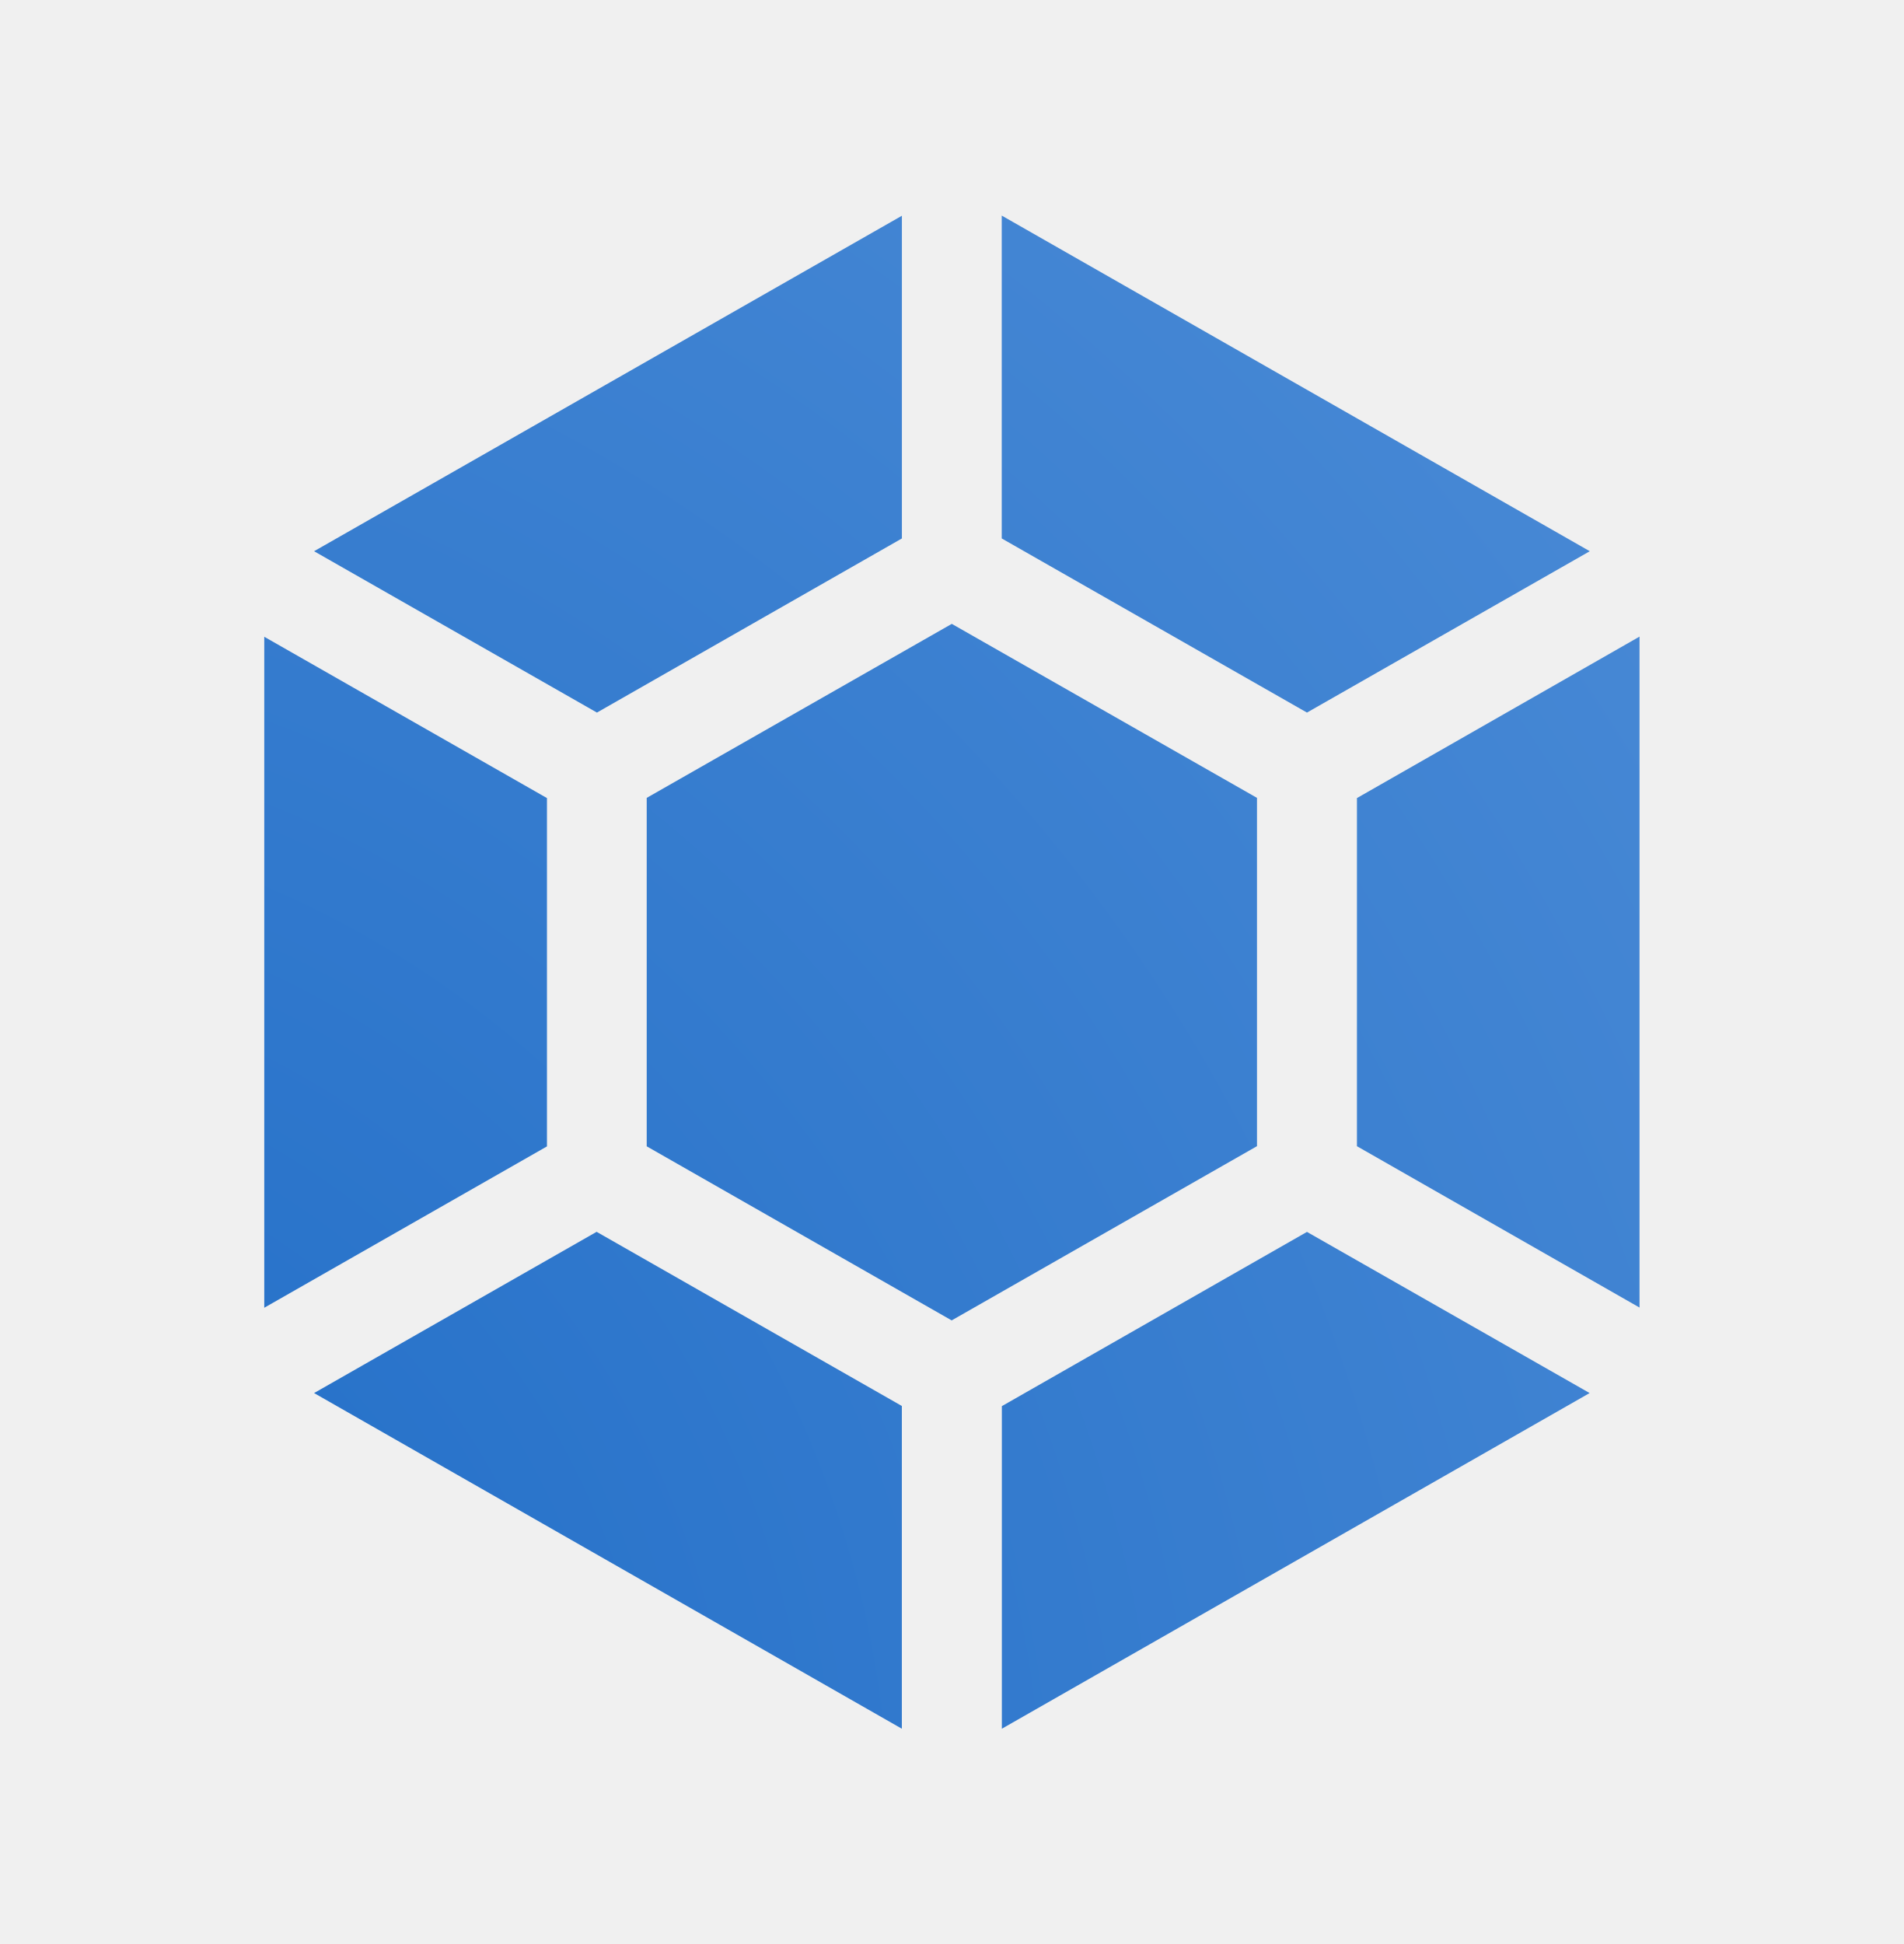
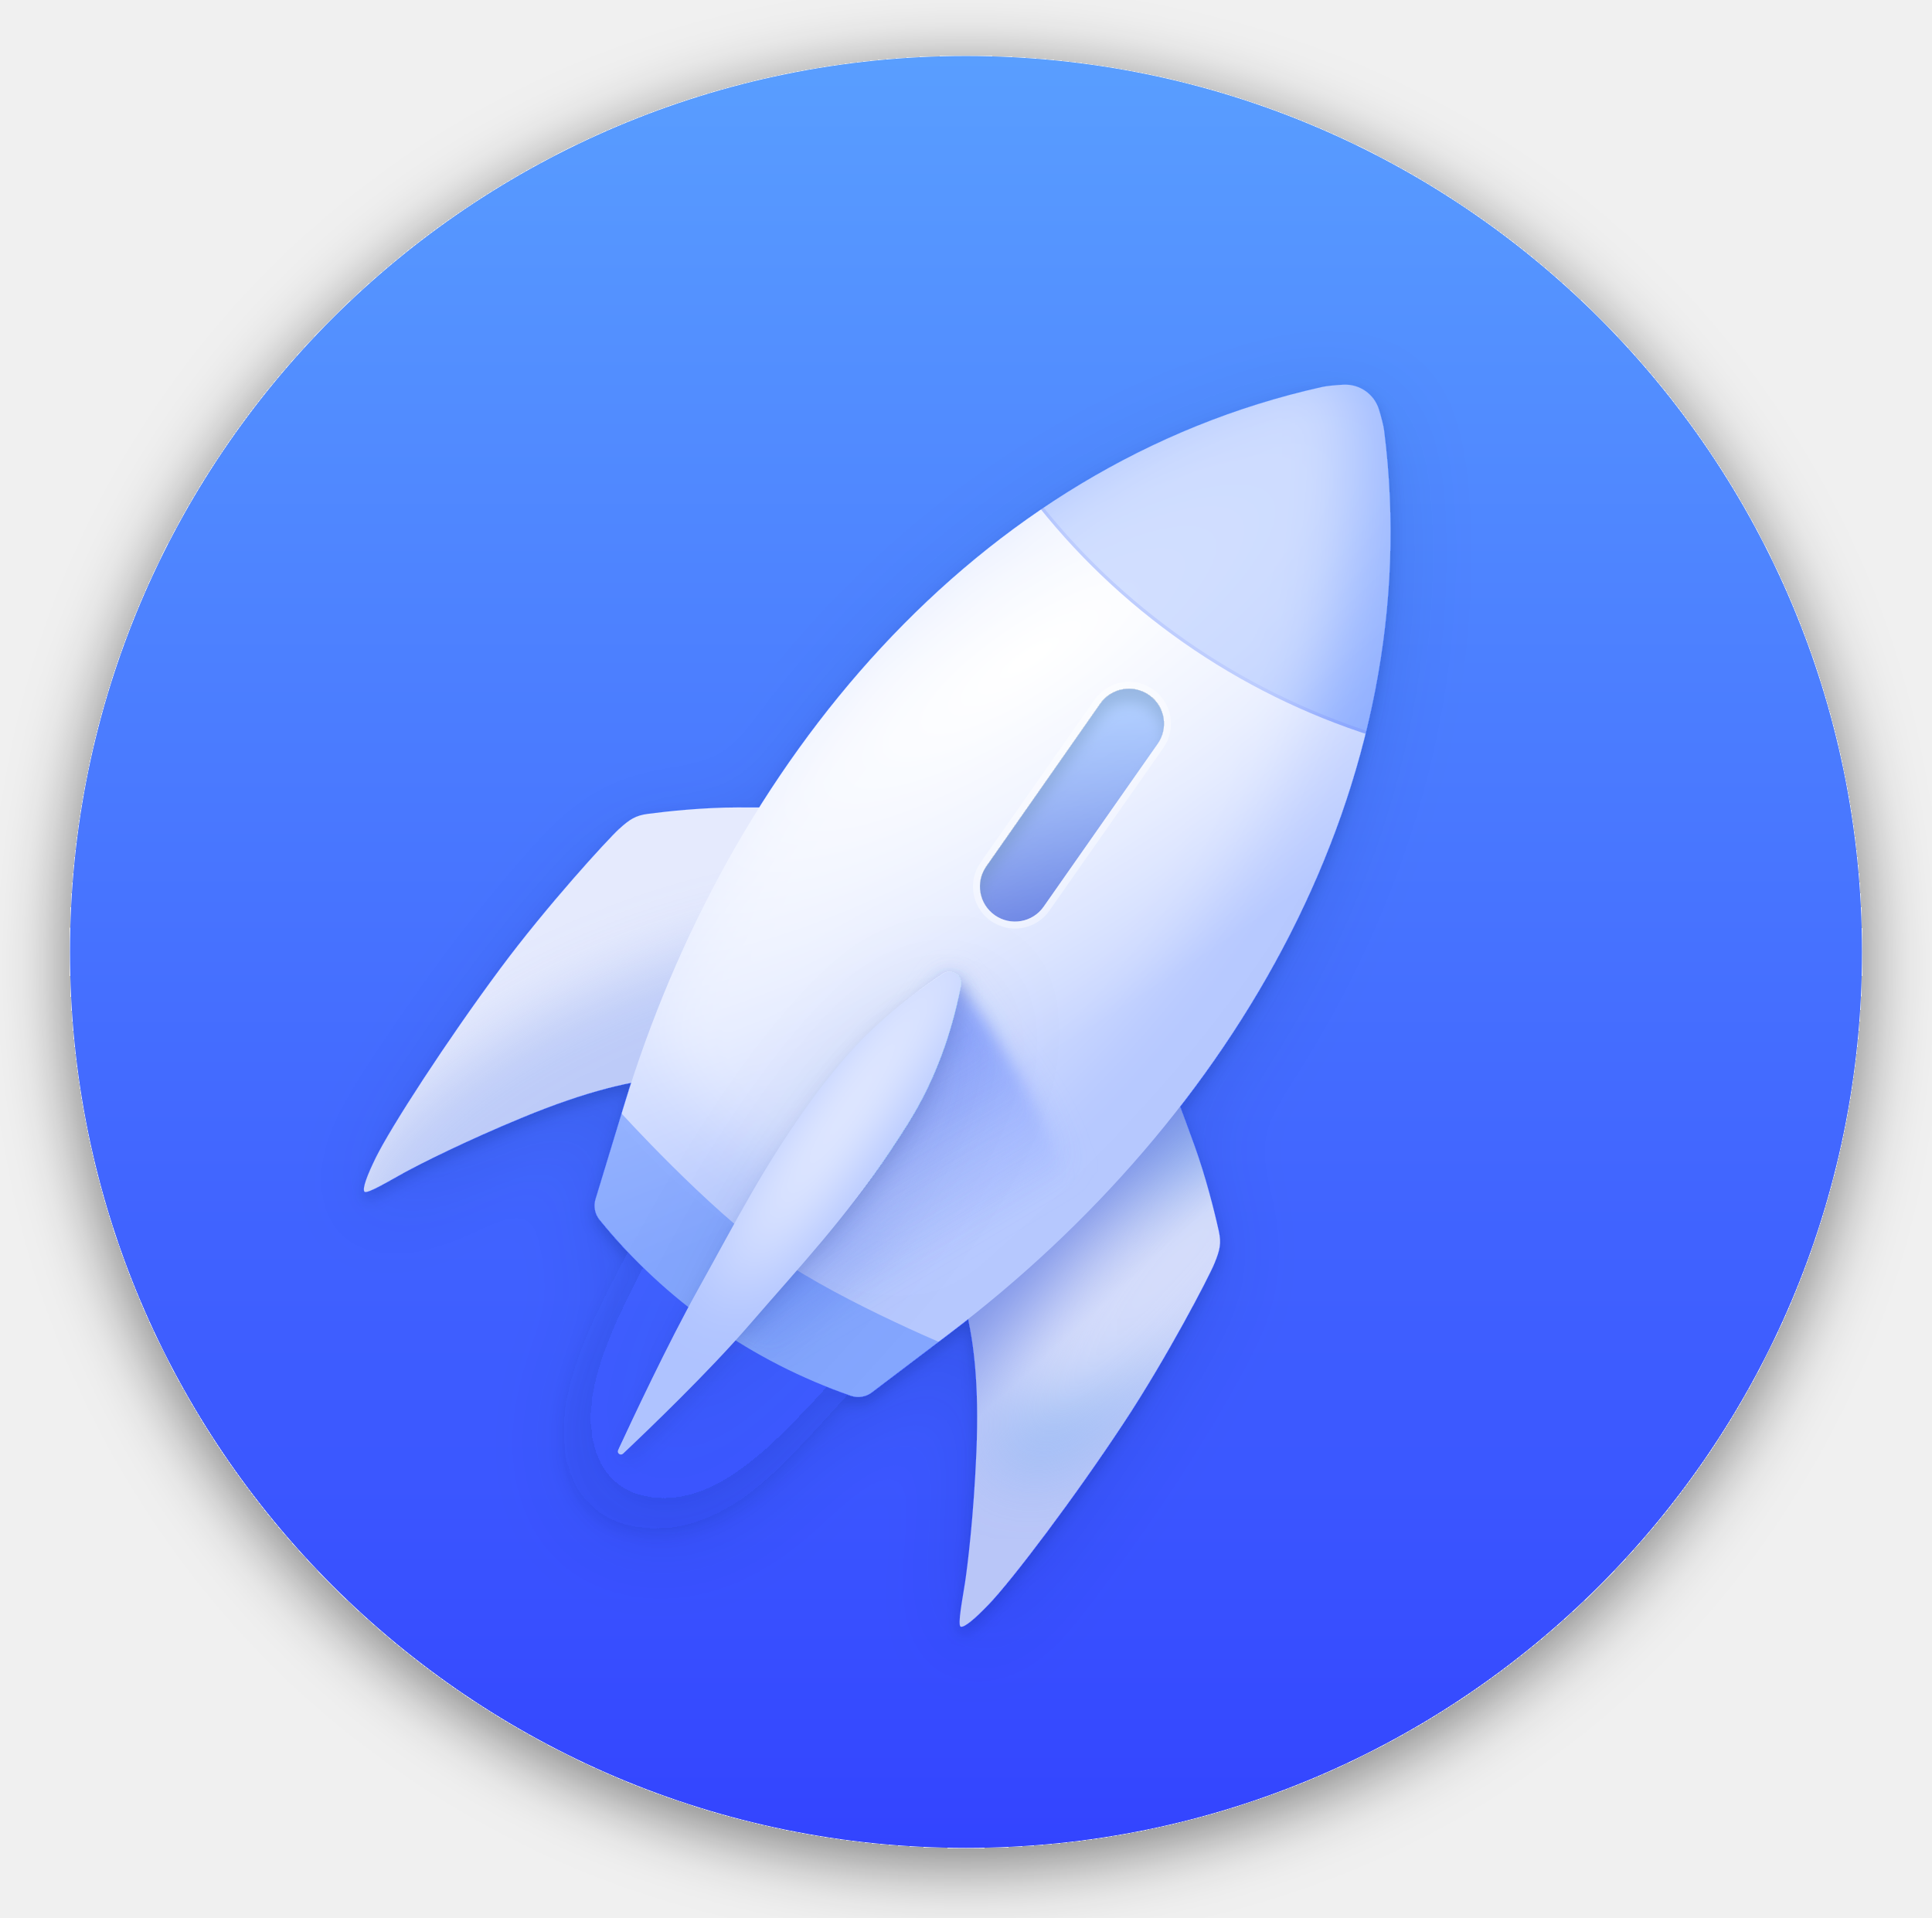
- <svg xmlns="http://www.w3.org/2000/svg" width="48" height="49" viewBox="0 0 48 49" fill="none">
-   <path d="M40.075 35.113L32.949 31.051L25.257 35.443V43.574L40.075 35.113ZM22.736 43.574V35.439L15.041 31.049L7.918 35.113L22.736 43.574ZM23.988 33.284L31.689 28.89V20.111L23.995 15.725L16.304 20.111V28.894L23.992 33.282L23.988 33.284ZM6.662 16.052V32.963L13.789 28.896V20.116L6.66 16.049L6.662 16.052ZM38.204 17.834L34.209 20.116V28.891L41.333 32.958V16.046L38.204 17.834ZM7.918 13.894L15.049 17.961L22.737 13.572V5.438L7.918 13.894ZM32.949 17.961L40.079 13.894L25.254 5.434V13.572L32.949 17.961Z" fill="url(#paint0_angular_4715_17889)" />
+ <svg xmlns="http://www.w3.org/2000/svg" width="552" height="548" viewBox="0 0 552 548" fill="none">
+   <g filter="url(#filter0_d_3376_337591)">
+     <circle cx="276" cy="272" r="256" fill="url(#paint0_linear_3376_337591)" />
+   </g>
+   <g filter="url(#filter1_dd_3376_337591)">
+     <mask id="mask0_3376_337591" style="mask-type:alpha" maskUnits="userSpaceOnUse" x="103" y="230" width="139" height="111">
+       <path d="M149.337 319.267C132.731 326.12 120.202 332.493 115.667 334.949C112.04 336.913 104.797 341.32 104.137 340.483C103.476 339.647 104.882 335.853 107.366 330.799C111.674 322.036 127.612 297.409 142.88 276.836C156.354 258.681 173.681 239.799 176.817 236.928C179.954 234.056 181.623 233.018 185.051 232.558C190.499 231.827 200.996 230.714 210.68 230.712C220.77 230.711 227.284 230.711 241.121 231.634L229.971 307.367C215.802 305.891 203.252 306.928 191.959 307.777C180.667 308.626 167.55 311.75 149.337 319.267Z" fill="white" />
+     </mask>
+     <g mask="url(#mask0_3376_337591)">
+       <ellipse cx="169.3" cy="310.746" rx="204.947" ry="82.291" transform="rotate(-18.1205 169.3 310.746)" fill="#E5EAFD" />
+       <g filter="url(#filter2_f_3376_337591)">
+         <ellipse cx="184.723" cy="316.601" rx="94.004" ry="36.965" transform="rotate(-24.4104 184.723 316.601)" fill="url(#paint1_radial_3376_337591)" />
+       </g>
+     </g>
+     <mask id="mask1_3376_337591" style="mask-type:alpha" maskUnits="userSpaceOnUse" x="262" y="298" width="87" height="167">
+       <path d="M278.97 415.048C278.209 432.997 276.506 446.95 275.749 452.051C275.144 456.132 273.48 464.445 274.492 464.779C275.504 465.114 278.588 462.496 282.488 458.432C289.249 451.387 306.94 427.987 321.05 406.603C333.502 387.732 345.319 364.993 346.944 361.064C348.57 357.134 348.974 355.211 348.234 351.832C347.058 346.463 344.514 336.218 341.203 327.117C337.754 317.636 335.525 311.514 329.926 298.827L262.574 335.207C268.806 348.017 272.125 360.165 275.189 371.067C278.253 381.969 279.804 395.363 278.97 415.048Z" fill="white" />
+     </mask>
+     <g mask="url(#mask1_3376_337591)">
+       <ellipse cx="144.581" cy="54.969" rx="144.581" ry="54.969" transform="matrix(0.594985 -0.803737 -0.803737 -0.594985 292.643 516.852)" fill="url(#paint2_linear_3376_337591)" />
+       <g filter="url(#filter3_f_3376_337591)">
+         <ellipse cx="85.052" cy="21.343" rx="85.052" ry="21.343" transform="matrix(0.630517 -0.776176 -0.776176 -0.630517 303.588 433.395)" fill="url(#paint3_radial_3376_337591)" />
+       </g>
+     </g>
+     <mask id="mask2_3376_337591" style="mask-type:alpha" maskUnits="userSpaceOnUse" x="169" y="109" width="229" height="291">
+       <path d="M377.704 110.584C379.164 110.258 381.471 110.053 383.786 109.922C388.439 109.661 392.651 112.605 393.998 117.067C394.668 119.287 395.262 121.526 395.451 123.01C408.305 224.134 352.472 319.472 271.239 381.054L249.067 397.863C247.372 399.148 245.148 399.503 243.137 398.809C214.965 389.091 190.066 371.648 171.298 348.499C169.969 346.859 169.54 344.665 170.154 342.646L178.341 315.752C207.996 218.323 278.304 132.754 377.704 110.584Z" fill="url(#paint4_linear_3376_337591)" />
+     </mask>
+     <g mask="url(#mask2_3376_337591)">
+       <ellipse cx="286.152" cy="253.788" rx="252.529" ry="181.09" transform="rotate(-10 286.152 253.788)" fill="url(#paint5_radial_3376_337591)" />
+       <path d="M177.15 317.68C177.15 317.68 202.141 345.313 221.505 358.872C240.868 372.431 275.382 386.462 275.382 386.462L254.748 415.932L156.516 347.149L177.15 317.68Z" fill="#3B73FF" fill-opacity="0.4" />
+       <path d="M294.937 141.665L349.911 63.553C350.101 63.749 350.358 64.014 350.678 64.342C351.427 65.108 352.518 66.218 353.887 67.592C356.625 70.341 360.478 74.146 364.937 78.376C373.849 86.831 385.2 96.997 394.912 103.797C404.623 110.598 417.877 117.659 428.688 123.015C434.097 125.694 438.9 127.949 442.35 129.535C444.076 130.328 445.463 130.953 446.42 131.38C446.819 131.559 447.143 131.703 447.386 131.81L392.414 209.918C353.813 197.685 319.579 173.795 294.937 141.665Z" fill="#3B73FF" fill-opacity="0.4" stroke="#88A4FD" stroke-width="0.922" />
+       <g filter="url(#filter4_i_3376_337591)">
+         <path d="M314.372 201.07C317.539 196.546 323.775 195.447 328.299 198.615C332.823 201.782 333.922 208.018 330.755 212.542L298.187 259.054C295.019 263.578 288.783 264.678 284.259 261.51C279.735 258.342 278.636 252.107 281.804 247.582L314.372 201.07Z" fill="url(#paint6_linear_3376_337591)" />
+       </g>
+       <path d="M328.873 197.796C323.896 194.311 317.037 195.52 313.553 200.497L280.984 247.009C277.5 251.985 278.709 258.844 283.686 262.329C288.662 265.813 295.521 264.604 299.006 259.628L331.574 213.116C335.058 208.139 333.849 201.28 328.873 197.796Z" stroke="white" stroke-opacity="0.4" stroke-width="2" />
+       <g style="mix-blend-mode:color-dodge" filter="url(#filter5_f_3376_337591)">
+         <path d="M371.558 103.444C372.52 103.204 373.9 103.013 375.385 102.864C380.221 102.378 384.684 105.497 385.88 110.209C386.248 111.655 386.54 113.018 386.639 114.005C387.311 120.639 387.515 127.747 387.354 135.12C385.569 217.072 333.444 287.296 273.159 342.839L264.833 350.51C261.745 353.355 257.282 354.137 253.411 352.512C230.11 342.733 209.588 327.344 193.672 307.716L188.45 301.276C185.308 297.401 184.679 292.064 186.833 287.565L189.003 283.034C226.902 203.885 283.43 127.444 368.091 104.351C369.257 104.034 370.413 103.731 371.558 103.444Z" fill="url(#paint7_linear_3376_337591)" fill-opacity="0.5" />
+       </g>
+       <g style="mix-blend-mode:multiply" opacity="0.6" filter="url(#filter6_f_3376_337591)">
+         <path d="M271.218 278.305L204.571 372.896L255.539 417.336L316.816 350.652C312.128 341.675 300.887 319.247 292.522 307.39C284.157 295.532 276.344 283.283 271.218 278.305Z" fill="url(#paint8_linear_3376_337591)" />
+       </g>
+       <g style="mix-blend-mode:multiply" opacity="0.6" filter="url(#filter7_f_3376_337591)">
+         <path d="M271.218 278.305L204.571 372.896L255.539 417.336L311.39 356.02C307.309 343.995 298.381 320.191 291.096 307.641C283.352 294.302 276.344 283.283 271.218 278.305Z" fill="url(#paint9_linear_3376_337591)" />
+       </g>
+     </g>
+     <g filter="url(#filter8_dd_3376_337591)">
+       <path d="M239.692 305.471C247.811 295.056 257.701 286.18 268.63 278.768L269.405 278.243C271.854 276.582 275.089 278.709 274.534 281.615C271.861 295.625 266.9 309.135 259.29 321.198C257.488 324.055 255.674 326.864 254.025 329.304C240.729 348.977 230.319 357.968 214.78 375.922C203.365 389.111 185.989 406.986 178.436 414.676C177.711 415.415 176.539 414.594 176.985 413.66C181.628 403.932 192.483 381.491 200.972 366.253C212.528 345.511 218.928 333.712 232.867 314.489C234.876 311.718 237.277 308.569 239.692 305.471Z" fill="url(#paint10_radial_3376_337591)" />
+     </g>
+     <mask id="mask3_3376_337591" style="mask-type:alpha" maskUnits="userSpaceOnUse" x="176" y="277" width="99" height="139">
+       <path d="M239.885 304.075C247.824 294.507 257.352 286.42 267.641 279.441L269.406 278.245C271.855 276.584 275.09 278.711 274.535 281.618C271.862 295.628 266.901 309.137 259.291 321.2C257.489 324.057 255.675 326.866 254.026 329.306C240.73 348.979 229.488 360.766 213.949 378.72C202.381 392.086 185.19 408.587 178.03 415.345C177.299 416.035 176.185 415.234 176.606 414.321C180.718 405.413 190.789 383.953 199.386 368.523C210.942 347.78 218.174 333.185 232.113 313.962C234.337 310.895 237.114 307.415 239.885 304.075Z" fill="url(#paint11_radial_3376_337591)" />
+     </mask>
+     <g mask="url(#mask3_3376_337591)">
+       <ellipse cx="119.708" cy="105.081" rx="119.708" ry="105.081" transform="matrix(0.952988 -0.303009 0.0412052 0.999151 118.924 274.242)" fill="#AFC3FF" />
+       <g filter="url(#filter9_f_3376_337591)">
+         <ellipse cx="243.209" cy="315.66" rx="69.304" ry="10.108" transform="rotate(-55 243.209 315.66)" fill="url(#paint12_radial_3376_337591)" fill-opacity="0.8" />
+       </g>
+     </g>
+   </g>
  <defs>
-     <radialGradient id="paint0_angular_4715_17889" cx="0" cy="0" r="1" gradientUnits="userSpaceOnUse" gradientTransform="translate(-0.0660923 43.5735) rotate(-42.6537) scale(56.2897 62.0611)">
-       <stop stop-color="#206DC7" />
-       <stop offset="1" stop-color="#4B8BD6" />
+     <filter id="filter0_d_3376_337591" x="0" y="0" width="552" height="552" filterUnits="userSpaceOnUse" color-interpolation-filters="sRGB">
+       <feFlood flood-opacity="0" result="BackgroundImageFix" />
+       <feColorMatrix in="SourceAlpha" type="matrix" values="0 0 0 0 0 0 0 0 0 0 0 0 0 0 0 0 0 0 127 0" result="hardAlpha" />
+       <feOffset dy="4" />
+       <feGaussianBlur stdDeviation="10" />
+       <feComposite in2="hardAlpha" operator="out" />
+       <feColorMatrix type="matrix" values="0 0 0 0 0 0 0 0 0 0 0 0 0 0 0 0 0 0 0.5 0" />
+       <feBlend mode="normal" in2="BackgroundImageFix" result="effect1_dropShadow_3376_337591" />
+       <feBlend mode="normal" in="SourceGraphic" in2="effect1_dropShadow_3376_337591" result="shape" />
+     </filter>
+     <filter id="filter1_dd_3376_337591" x="58" y="25" width="454.971" height="488.949" filterUnits="userSpaceOnUse" color-interpolation-filters="sRGB">
+       <feFlood flood-opacity="0" result="BackgroundImageFix" />
+       <feColorMatrix in="SourceAlpha" type="matrix" values="0 0 0 0 0 0 0 0 0 0 0 0 0 0 0 0 0 0 127 0" result="hardAlpha" />
+       <feOffset dy="2" />
+       <feGaussianBlur stdDeviation="2" />
+       <feComposite in2="hardAlpha" operator="out" />
+       <feColorMatrix type="matrix" values="0 0 0 0 0 0 0 0 0 0.114 0 0 0 0 0.424 0 0 0 0.2 0" />
+       <feBlend mode="normal" in2="BackgroundImageFix" result="effect1_dropShadow_3376_337591" />
+       <feColorMatrix in="SourceAlpha" type="matrix" values="0 0 0 0 0 0 0 0 0 0 0 0 0 0 0 0 0 0 127 0" result="hardAlpha" />
+       <feOffset dy="6" />
+       <feGaussianBlur stdDeviation="12" />
+       <feComposite in2="hardAlpha" operator="out" />
+       <feColorMatrix type="matrix" values="0 0 0 0 0 0 0 0 0 0.114 0 0 0 0 0.424 0 0 0 0.12 0" />
+       <feBlend mode="normal" in2="effect1_dropShadow_3376_337591" result="effect2_dropShadow_3376_337591" />
+       <feBlend mode="normal" in="SourceGraphic" in2="effect2_dropShadow_3376_337591" result="shape" />
+     </filter>
+     <filter id="filter2_f_3376_337591" x="79.307" y="246.746" width="210.834" height="139.707" filterUnits="userSpaceOnUse" color-interpolation-filters="sRGB">
+       <feFlood flood-opacity="0" result="BackgroundImageFix" />
+       <feBlend mode="normal" in="SourceGraphic" in2="BackgroundImageFix" result="shape" />
+       <feGaussianBlur stdDeviation="9.225" result="effect1_foregroundBlur_3376_337591" />
+     </filter>
+     <filter id="filter3_f_3376_337591" x="266.057" y="268.086" width="149.183" height="171.672" filterUnits="userSpaceOnUse" color-interpolation-filters="sRGB">
+       <feFlood flood-opacity="0" result="BackgroundImageFix" />
+       <feBlend mode="normal" in="SourceGraphic" in2="BackgroundImageFix" result="shape" />
+       <feGaussianBlur stdDeviation="9.225" result="effect1_foregroundBlur_3376_337591" />
+     </filter>
+     <filter id="filter4_i_3376_337591" x="277.994" y="194.805" width="56.57" height="74.516" filterUnits="userSpaceOnUse" color-interpolation-filters="sRGB">
+       <feFlood flood-opacity="0" result="BackgroundImageFix" />
+       <feBlend mode="normal" in="SourceGraphic" in2="BackgroundImageFix" result="shape" />
+       <feColorMatrix in="SourceAlpha" type="matrix" values="0 0 0 0 0 0 0 0 0 0 0 0 0 0 0 0 0 0 127 0" result="hardAlpha" />
+       <feOffset dy="4" />
+       <feGaussianBlur stdDeviation="2" />
+       <feComposite in2="hardAlpha" operator="arithmetic" k2="-1" k3="1" />
+       <feColorMatrix type="matrix" values="0 0 0 0 0 0 0 0 0 0.243 0 0 0 0 0.494 0 0 0 0.4 0" />
+       <feBlend mode="normal" in2="shape" result="effect1_innerShadow_3376_337591" />
+     </filter>
+     <filter id="filter5_f_3376_337591" x="167.117" y="84.363" width="238.738" height="287.433" filterUnits="userSpaceOnUse" color-interpolation-filters="sRGB">
+       <feFlood flood-opacity="0" result="BackgroundImageFix" />
+       <feBlend mode="normal" in="SourceGraphic" in2="BackgroundImageFix" result="shape" />
+       <feGaussianBlur stdDeviation="9.225" result="effect1_foregroundBlur_3376_337591" />
+     </filter>
+     <filter id="filter6_f_3376_337591" x="197.191" y="270.925" width="127.005" height="153.791" filterUnits="userSpaceOnUse" color-interpolation-filters="sRGB">
+       <feFlood flood-opacity="0" result="BackgroundImageFix" />
+       <feBlend mode="normal" in="SourceGraphic" in2="BackgroundImageFix" result="shape" />
+       <feGaussianBlur stdDeviation="3.69" result="effect1_foregroundBlur_3376_337591" />
+     </filter>
+     <filter id="filter7_f_3376_337591" x="200.88" y="274.615" width="114.2" height="146.411" filterUnits="userSpaceOnUse" color-interpolation-filters="sRGB">
+       <feFlood flood-opacity="0" result="BackgroundImageFix" />
+       <feBlend mode="normal" in="SourceGraphic" in2="BackgroundImageFix" result="shape" />
+       <feGaussianBlur stdDeviation="1.845" result="effect1_foregroundBlur_3376_337591" />
+     </filter>
+     <filter id="filter8_dd_3376_337591" x="151.058" y="253.676" width="156.748" height="196.338" filterUnits="userSpaceOnUse" color-interpolation-filters="sRGB">
+       <feFlood flood-opacity="0" result="BackgroundImageFix" />
+       <feColorMatrix in="SourceAlpha" type="matrix" values="0 0 0 0 0 0 0 0 0 0 0 0 0 0 0 0 0 0 127 0" result="hardAlpha" />
+       <feOffset dx="0.922" dy="1.845" />
+       <feGaussianBlur stdDeviation="2.767" />
+       <feComposite in2="hardAlpha" operator="out" />
+       <feColorMatrix type="matrix" values="0 0 0 0 0.043 0 0 0 0 0.141 0 0 0 0 0.427 0 0 0 0.16 0" />
+       <feBlend mode="normal" in2="BackgroundImageFix" result="effect1_dropShadow_3376_337591" />
+       <feColorMatrix in="SourceAlpha" type="matrix" values="0 0 0 0 0 0 0 0 0 0 0 0 0 0 0 0 0 0 127 0" result="hardAlpha" />
+       <feOffset dx="3.69" dy="5.535" />
+       <feGaussianBlur stdDeviation="14.759" />
+       <feComposite in2="hardAlpha" operator="out" />
+       <feColorMatrix type="matrix" values="0 0 0 0 0.044 0 0 0 0 0.14 0 0 0 0 0.428 0 0 0 0.12 0" />
+       <feBlend mode="normal" in2="effect1_dropShadow_3376_337591" result="effect2_dropShadow_3376_337591" />
+       <feBlend mode="normal" in="SourceGraphic" in2="effect2_dropShadow_3376_337591" result="shape" />
+     </filter>
+     <filter id="filter9_f_3376_337591" x="182.596" y="238.59" width="121.227" height="154.141" filterUnits="userSpaceOnUse" color-interpolation-filters="sRGB">
+       <feFlood flood-opacity="0" result="BackgroundImageFix" />
+       <feBlend mode="normal" in="SourceGraphic" in2="BackgroundImageFix" result="shape" />
+       <feGaussianBlur stdDeviation="10" result="effect1_foregroundBlur_3376_337591" />
+     </filter>
+     <linearGradient id="paint0_linear_3376_337591" x1="276" y1="16" x2="276" y2="528" gradientUnits="userSpaceOnUse">
+       <stop stop-color="#599EFF" />
+       <stop offset="1" stop-color="#3344FF" />
+     </linearGradient>
+     <radialGradient id="paint1_radial_3376_337591" cx="0" cy="0" r="1" gradientUnits="userSpaceOnUse" gradientTransform="translate(183.465 306.299) rotate(-92.1547) scale(71.1622 299.336)">
+       <stop offset="0.472" stop-color="#6184ED" stop-opacity="0.3" />
+       <stop offset="1" stop-color="white" stop-opacity="0" />
+     </radialGradient>
+     <linearGradient id="paint2_linear_3376_337591" x1="129.226" y1="51.301" x2="137.983" y2="94.51" gradientUnits="userSpaceOnUse">
+       <stop offset="0.356" stop-color="#B9C6F8" />
+       <stop offset="1" stop-color="#7A90E6" />
+     </linearGradient>
+     <radialGradient id="paint3_radial_3376_337591" cx="0" cy="0" r="1" gradientUnits="userSpaceOnUse" gradientTransform="translate(80.9893 17.7115) rotate(-108.905) scale(26.5213 100.982)">
+       <stop offset="0.647" stop-color="white" stop-opacity="0.4" />
+       <stop offset="0.943" stop-color="#61A5ED" stop-opacity="0.4" />
+     </radialGradient>
+     <linearGradient id="paint4_linear_3376_337591" x1="380.624" y1="125.299" x2="209.97" y2="369.019" gradientUnits="userSpaceOnUse">
+       <stop offset="0.63" stop-color="#F7FAFF" />
+       <stop offset="0.824" stop-color="#F0F5FF" />
+       <stop offset="1" stop-color="#D8E3FC" />
+     </linearGradient>
+     <radialGradient id="paint5_radial_3376_337591" cx="0" cy="0" r="1" gradientUnits="userSpaceOnUse" gradientTransform="translate(305.501 190.216) rotate(66.2357) scale(98.7555 366.13)">
+       <stop stop-color="white" />
+       <stop offset="1" stop-color="#B6C8FE" />
+     </radialGradient>
+     <linearGradient id="paint6_linear_3376_337591" x1="307.344" y1="202.469" x2="311.017" y2="266.211" gradientUnits="userSpaceOnUse">
+       <stop stop-color="#70A6FF" />
+       <stop offset="1" stop-color="#1A40D4" />
+     </linearGradient>
+     <linearGradient id="paint7_linear_3376_337591" x1="288.832" y1="236.339" x2="330.623" y2="310.395" gradientUnits="userSpaceOnUse">
+       <stop stop-color="white" stop-opacity="0.9" />
+       <stop offset="1" stop-color="white" stop-opacity="0.3" />
+     </linearGradient>
+     <linearGradient id="paint8_linear_3376_337591" x1="254.044" y1="308.782" x2="280.407" y2="352.66" gradientUnits="userSpaceOnUse">
+       <stop stop-color="#BBCCFF" />
+       <stop offset="1" stop-color="#BBCCFF" stop-opacity="0" />
+     </linearGradient>
+     <linearGradient id="paint9_linear_3376_337591" x1="254.044" y1="308.783" x2="280.407" y2="352.66" gradientUnits="userSpaceOnUse">
+       <stop stop-color="#ACC0FE" />
+       <stop offset="1" stop-color="#BBCCFF" stop-opacity="0" />
+     </linearGradient>
+     <radialGradient id="paint10_radial_3376_337591" cx="0" cy="0" r="1" gradientUnits="userSpaceOnUse" gradientTransform="translate(257.745 292.618) rotate(125) scale(117.218 17.182)">
+       <stop offset="0.163" stop-color="#F8FAFF" />
+       <stop offset="0.624" stop-color="#64D4CE" />
+       <stop offset="1" stop-color="#64D4CE" />
+     </radialGradient>
+     <radialGradient id="paint11_radial_3376_337591" cx="0" cy="0" r="1" gradientUnits="userSpaceOnUse" gradientTransform="translate(257.746 292.62) rotate(125) scale(117.218 17.182)">
+       <stop offset="0.163" stop-color="#F8FAFF" />
+       <stop offset="0.624" stop-color="#64D4CE" />
+       <stop offset="1" stop-color="#64D4CE" />
+     </radialGradient>
+     <radialGradient id="paint12_radial_3376_337591" cx="0" cy="0" r="1" gradientUnits="userSpaceOnUse" gradientTransform="translate(137.442 314.814) scale(115.879 16.9009)">
+       <stop stop-color="white" stop-opacity="0.3" />
+       <stop offset="0.659" stop-color="white" />
    </radialGradient>
  </defs>
</svg>
